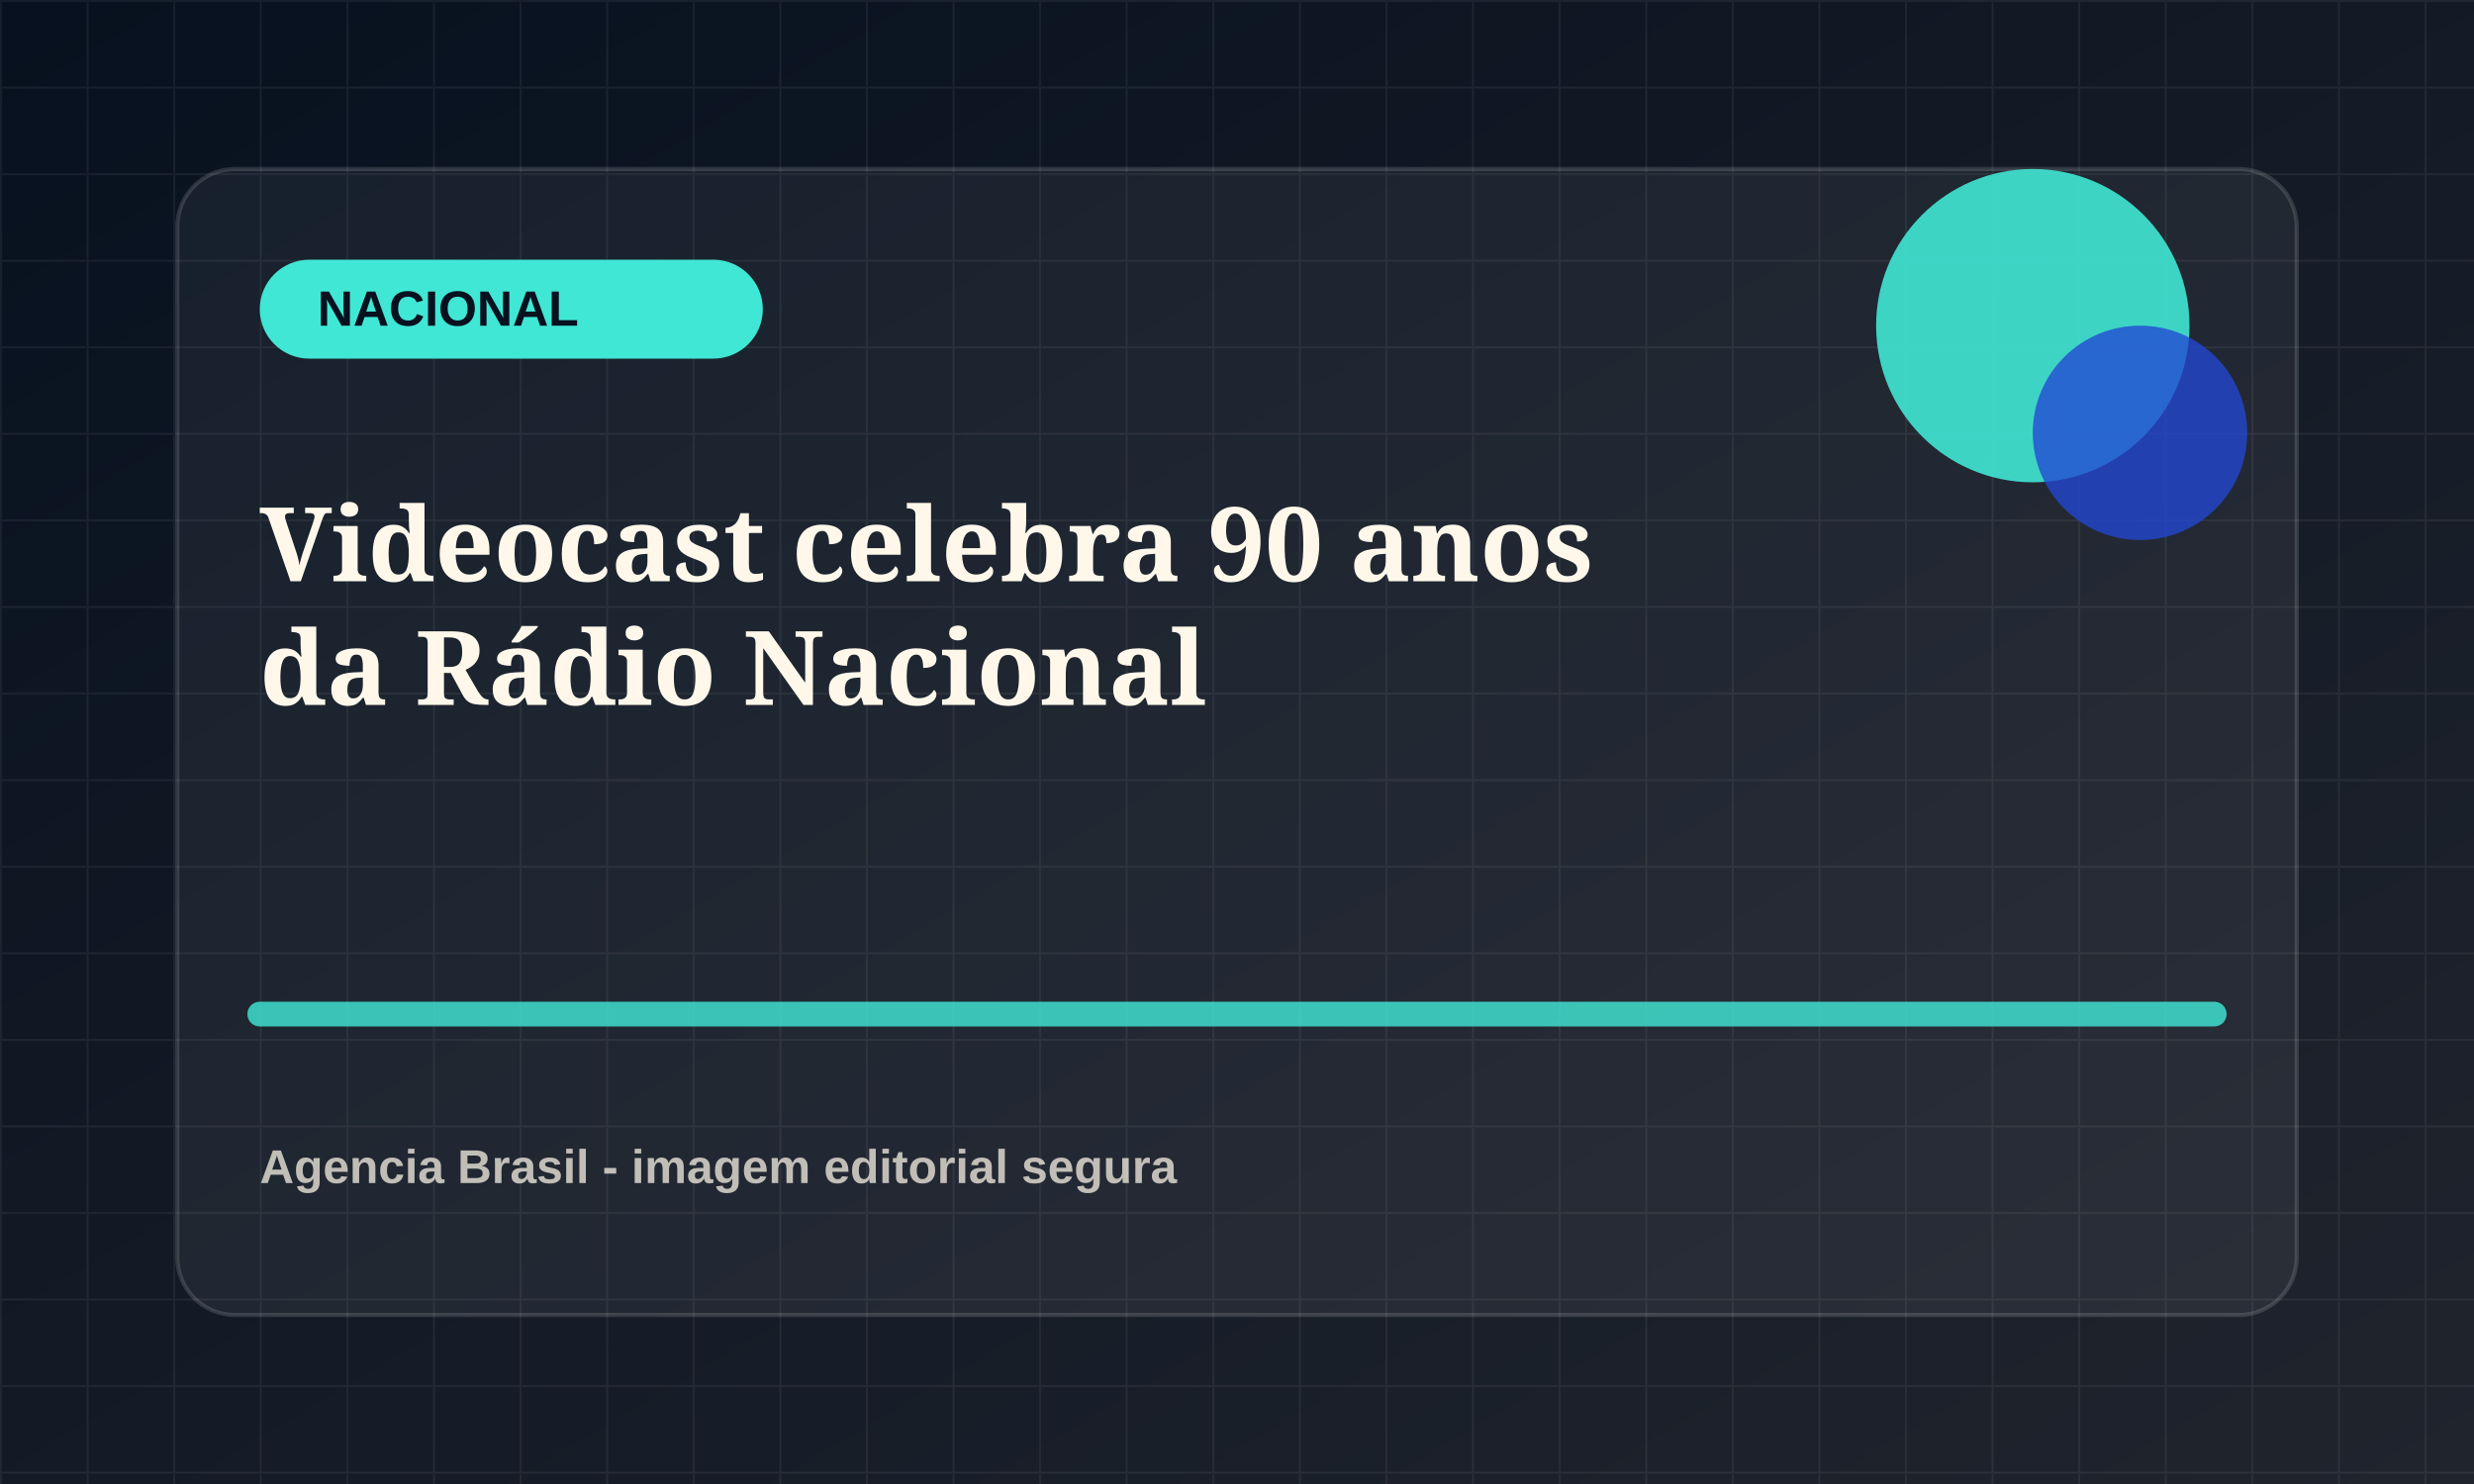
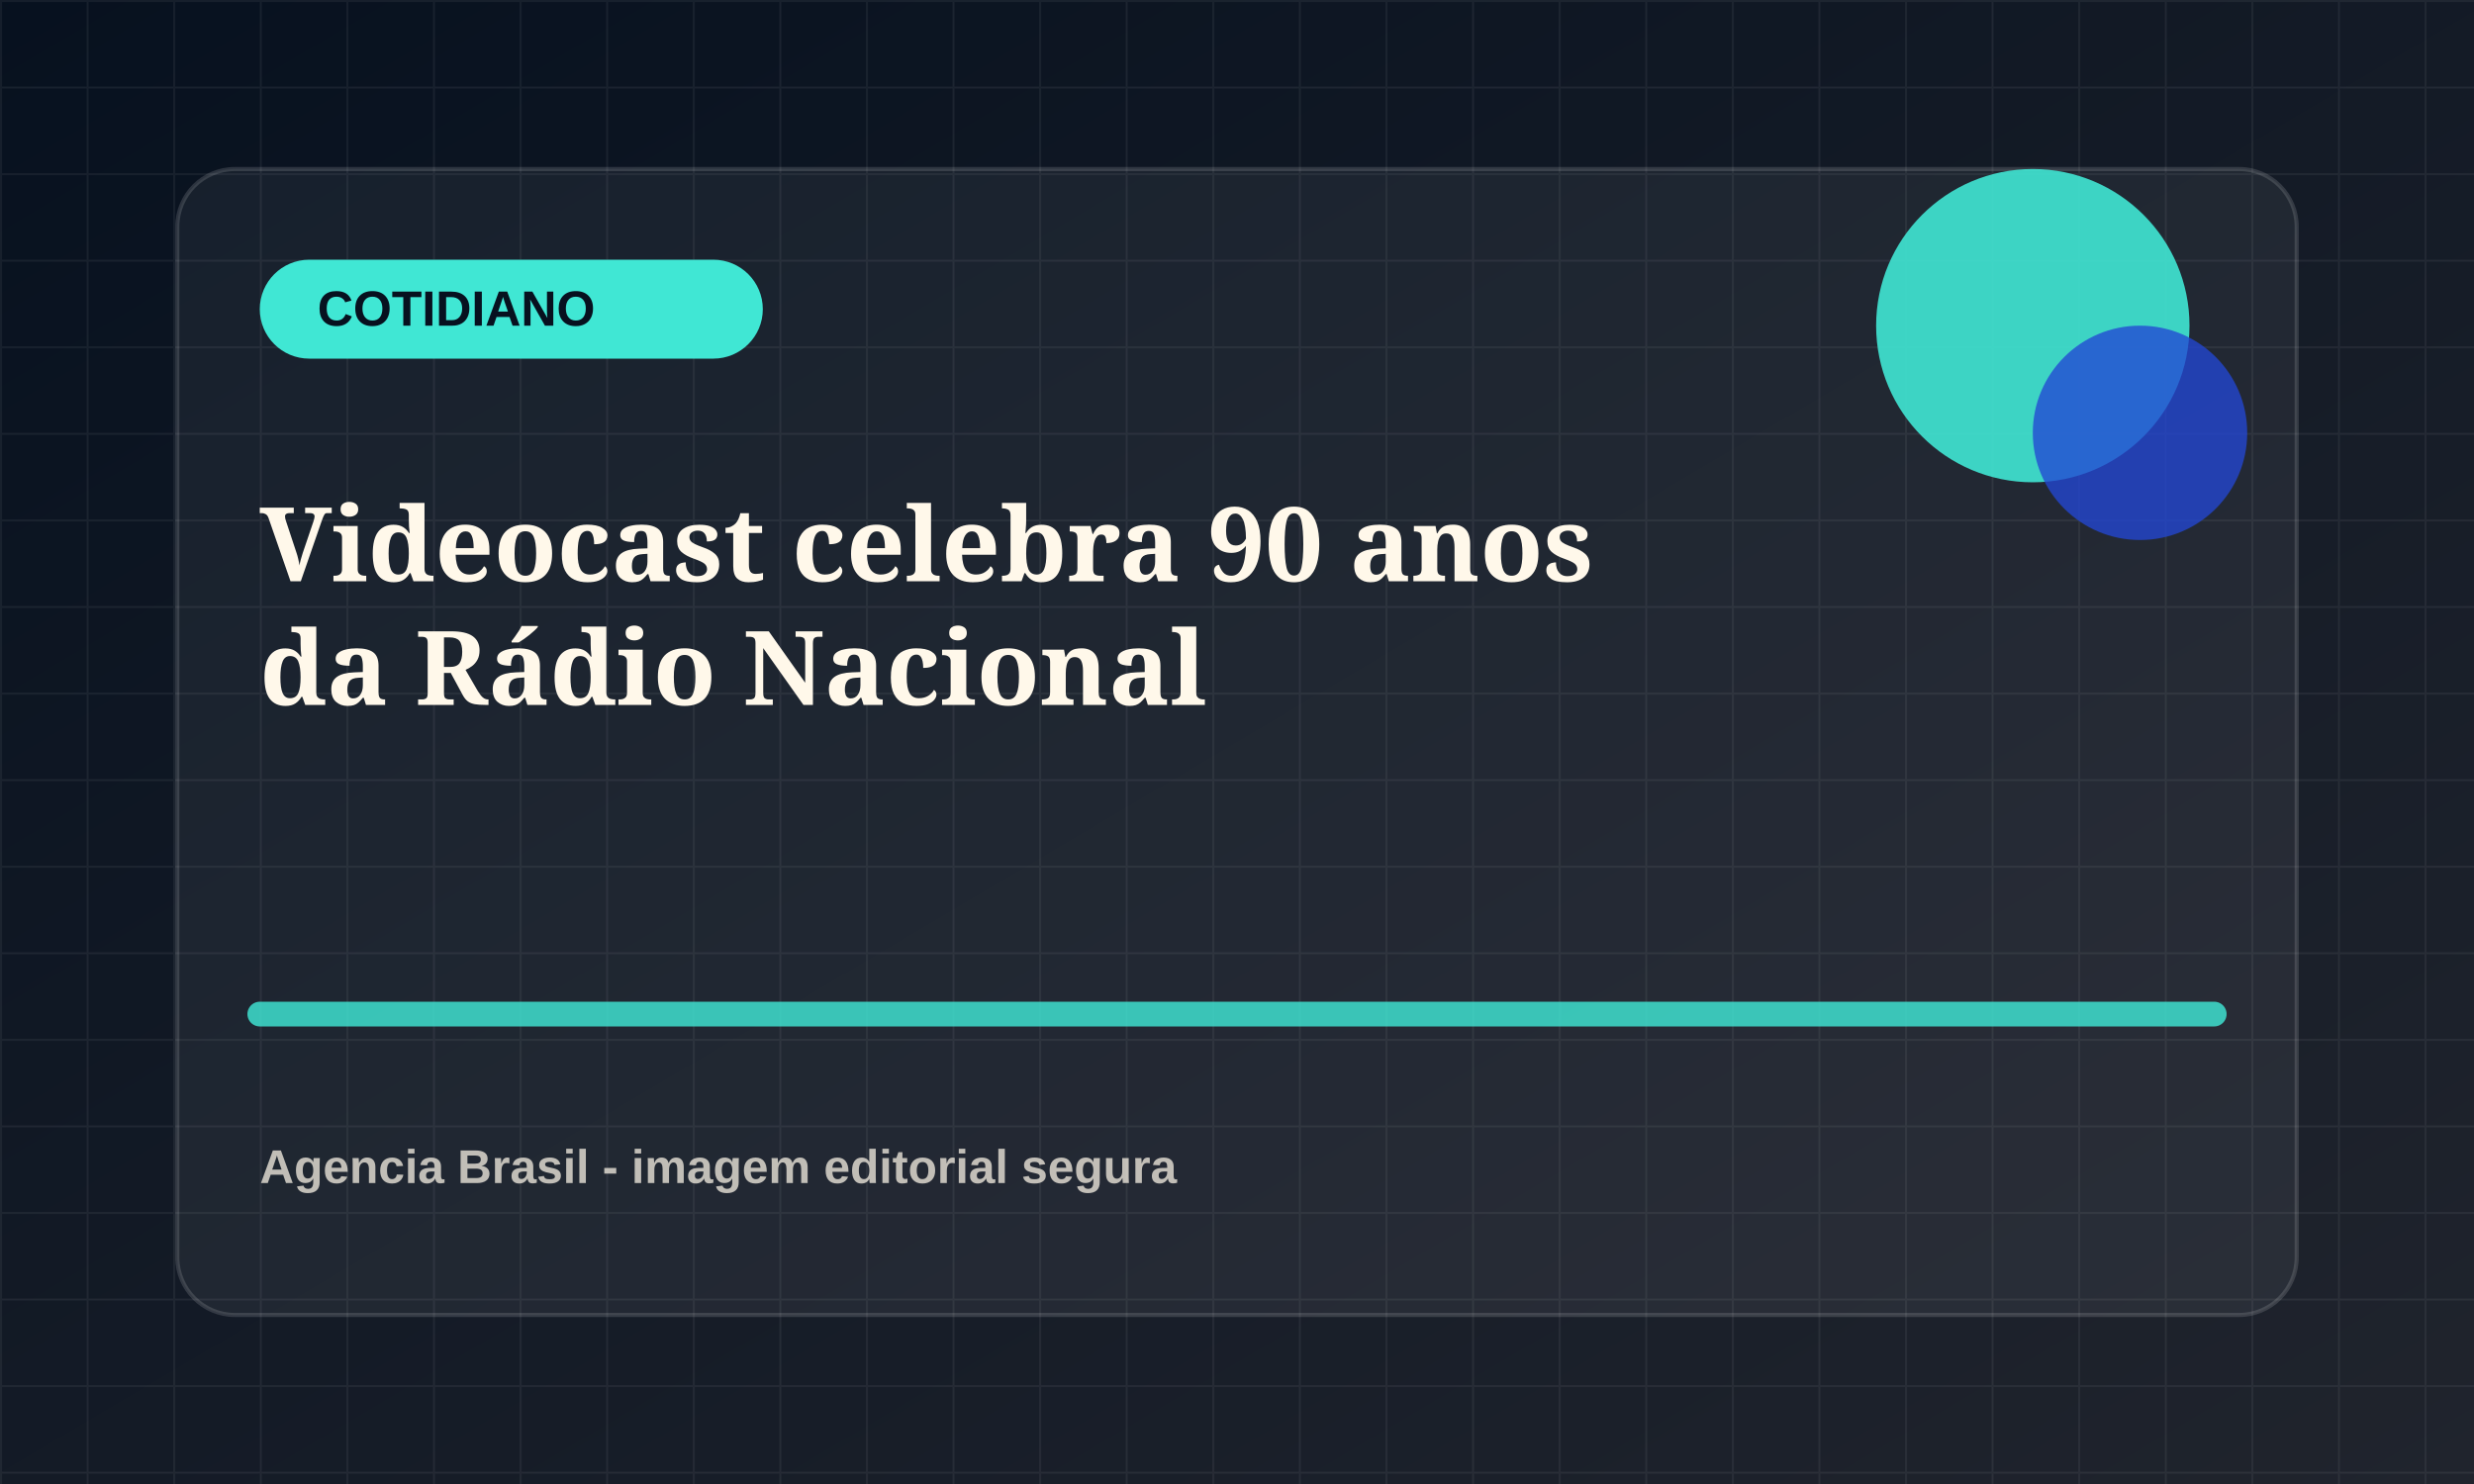
<svg xmlns="http://www.w3.org/2000/svg" viewBox="0 0 1200 720">
  <defs>
    <linearGradient id="bg" x1="0" x2="1" y1="0" y2="1">
      <stop offset="0" stop-color="#07111f" />
      <stop offset="1" stop-color="#20242d" />
    </linearGradient>
    <pattern id="grid" width="42" height="42" patternUnits="userSpaceOnUse">
      <path d="M42 0H0v42" fill="none" stroke="rgba(255,255,255,.055)" stroke-width="2" />
    </pattern>
  </defs>
  <rect width="1200" height="720" fill="url(#bg)" />
  <rect width="1200" height="720" fill="url(#grid)" />
  <rect x="86" y="82" width="1028" height="556" rx="28" fill="rgba(255,255,255,.055)" stroke="rgba(255,255,255,.14)" stroke-width="2" />
  <rect x="126" y="126" width="244" height="48" rx="24" fill="hsl(173 78% 58%)" />
-   <text x="154" y="158" fill="#07111f" font-family="Arial, sans-serif" font-size="24" font-weight="800">NACIONAL</text>
+   <text x="154" y="158" fill="#07111f" font-family="Arial, sans-serif" font-size="24" font-weight="800">COTIDIANO</text>
  <circle cx="986" cy="158" r="76" fill="hsl(173 78% 58%)" opacity=".9" />
  <circle cx="1038" cy="210" r="52" fill="hsl(228 72% 48%)" opacity=".78" />
  <path d="M126 492h948" stroke="hsl(173 78% 58%)" stroke-width="12" stroke-linecap="round" opacity=".82" />
  <text x="126" y="282" fill="#fff8ea" font-family="Georgia, serif" font-size="50" font-weight="700">
    <tspan x="126" dy="0">Videocast celebra 90 anos</tspan>
    <tspan x="126" dy="60">da Rádio Nacional</tspan>
  </text>
  <text x="126" y="574" fill="rgba(255,248,234,.72)" font-family="Arial, sans-serif" font-size="23" font-weight="700">Agencia Brasil - imagem editorial segura</text>
</svg>
